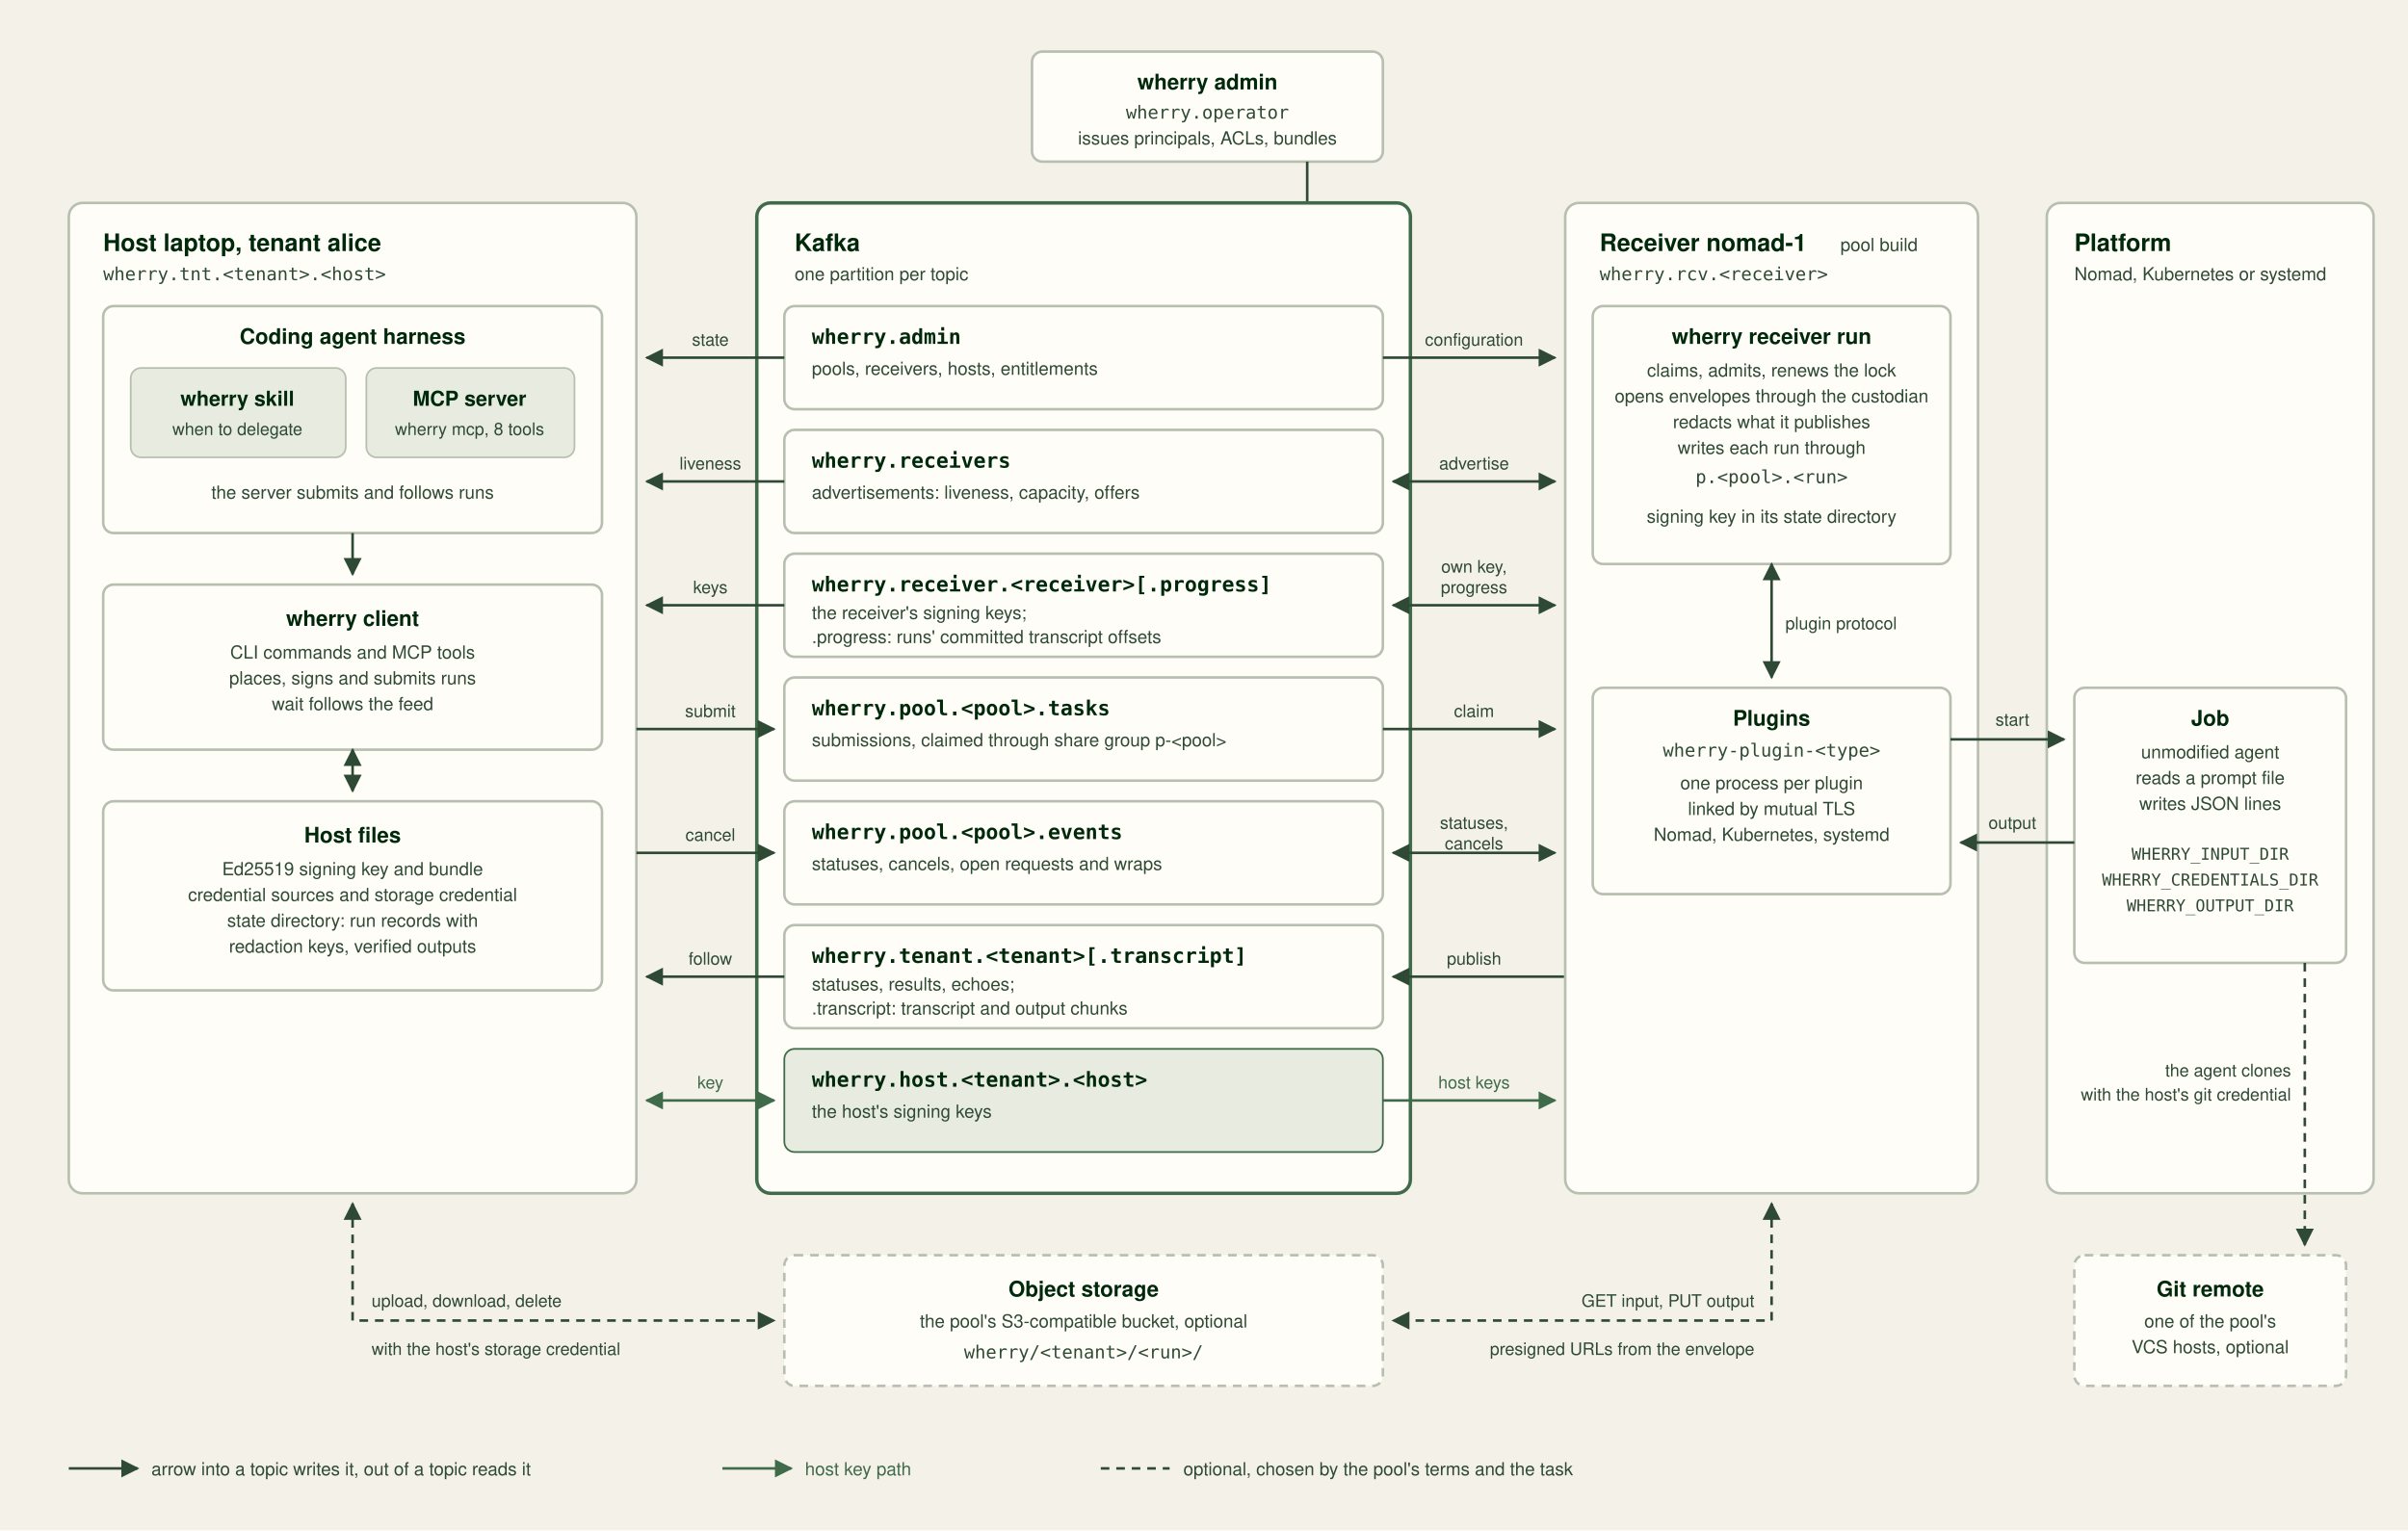
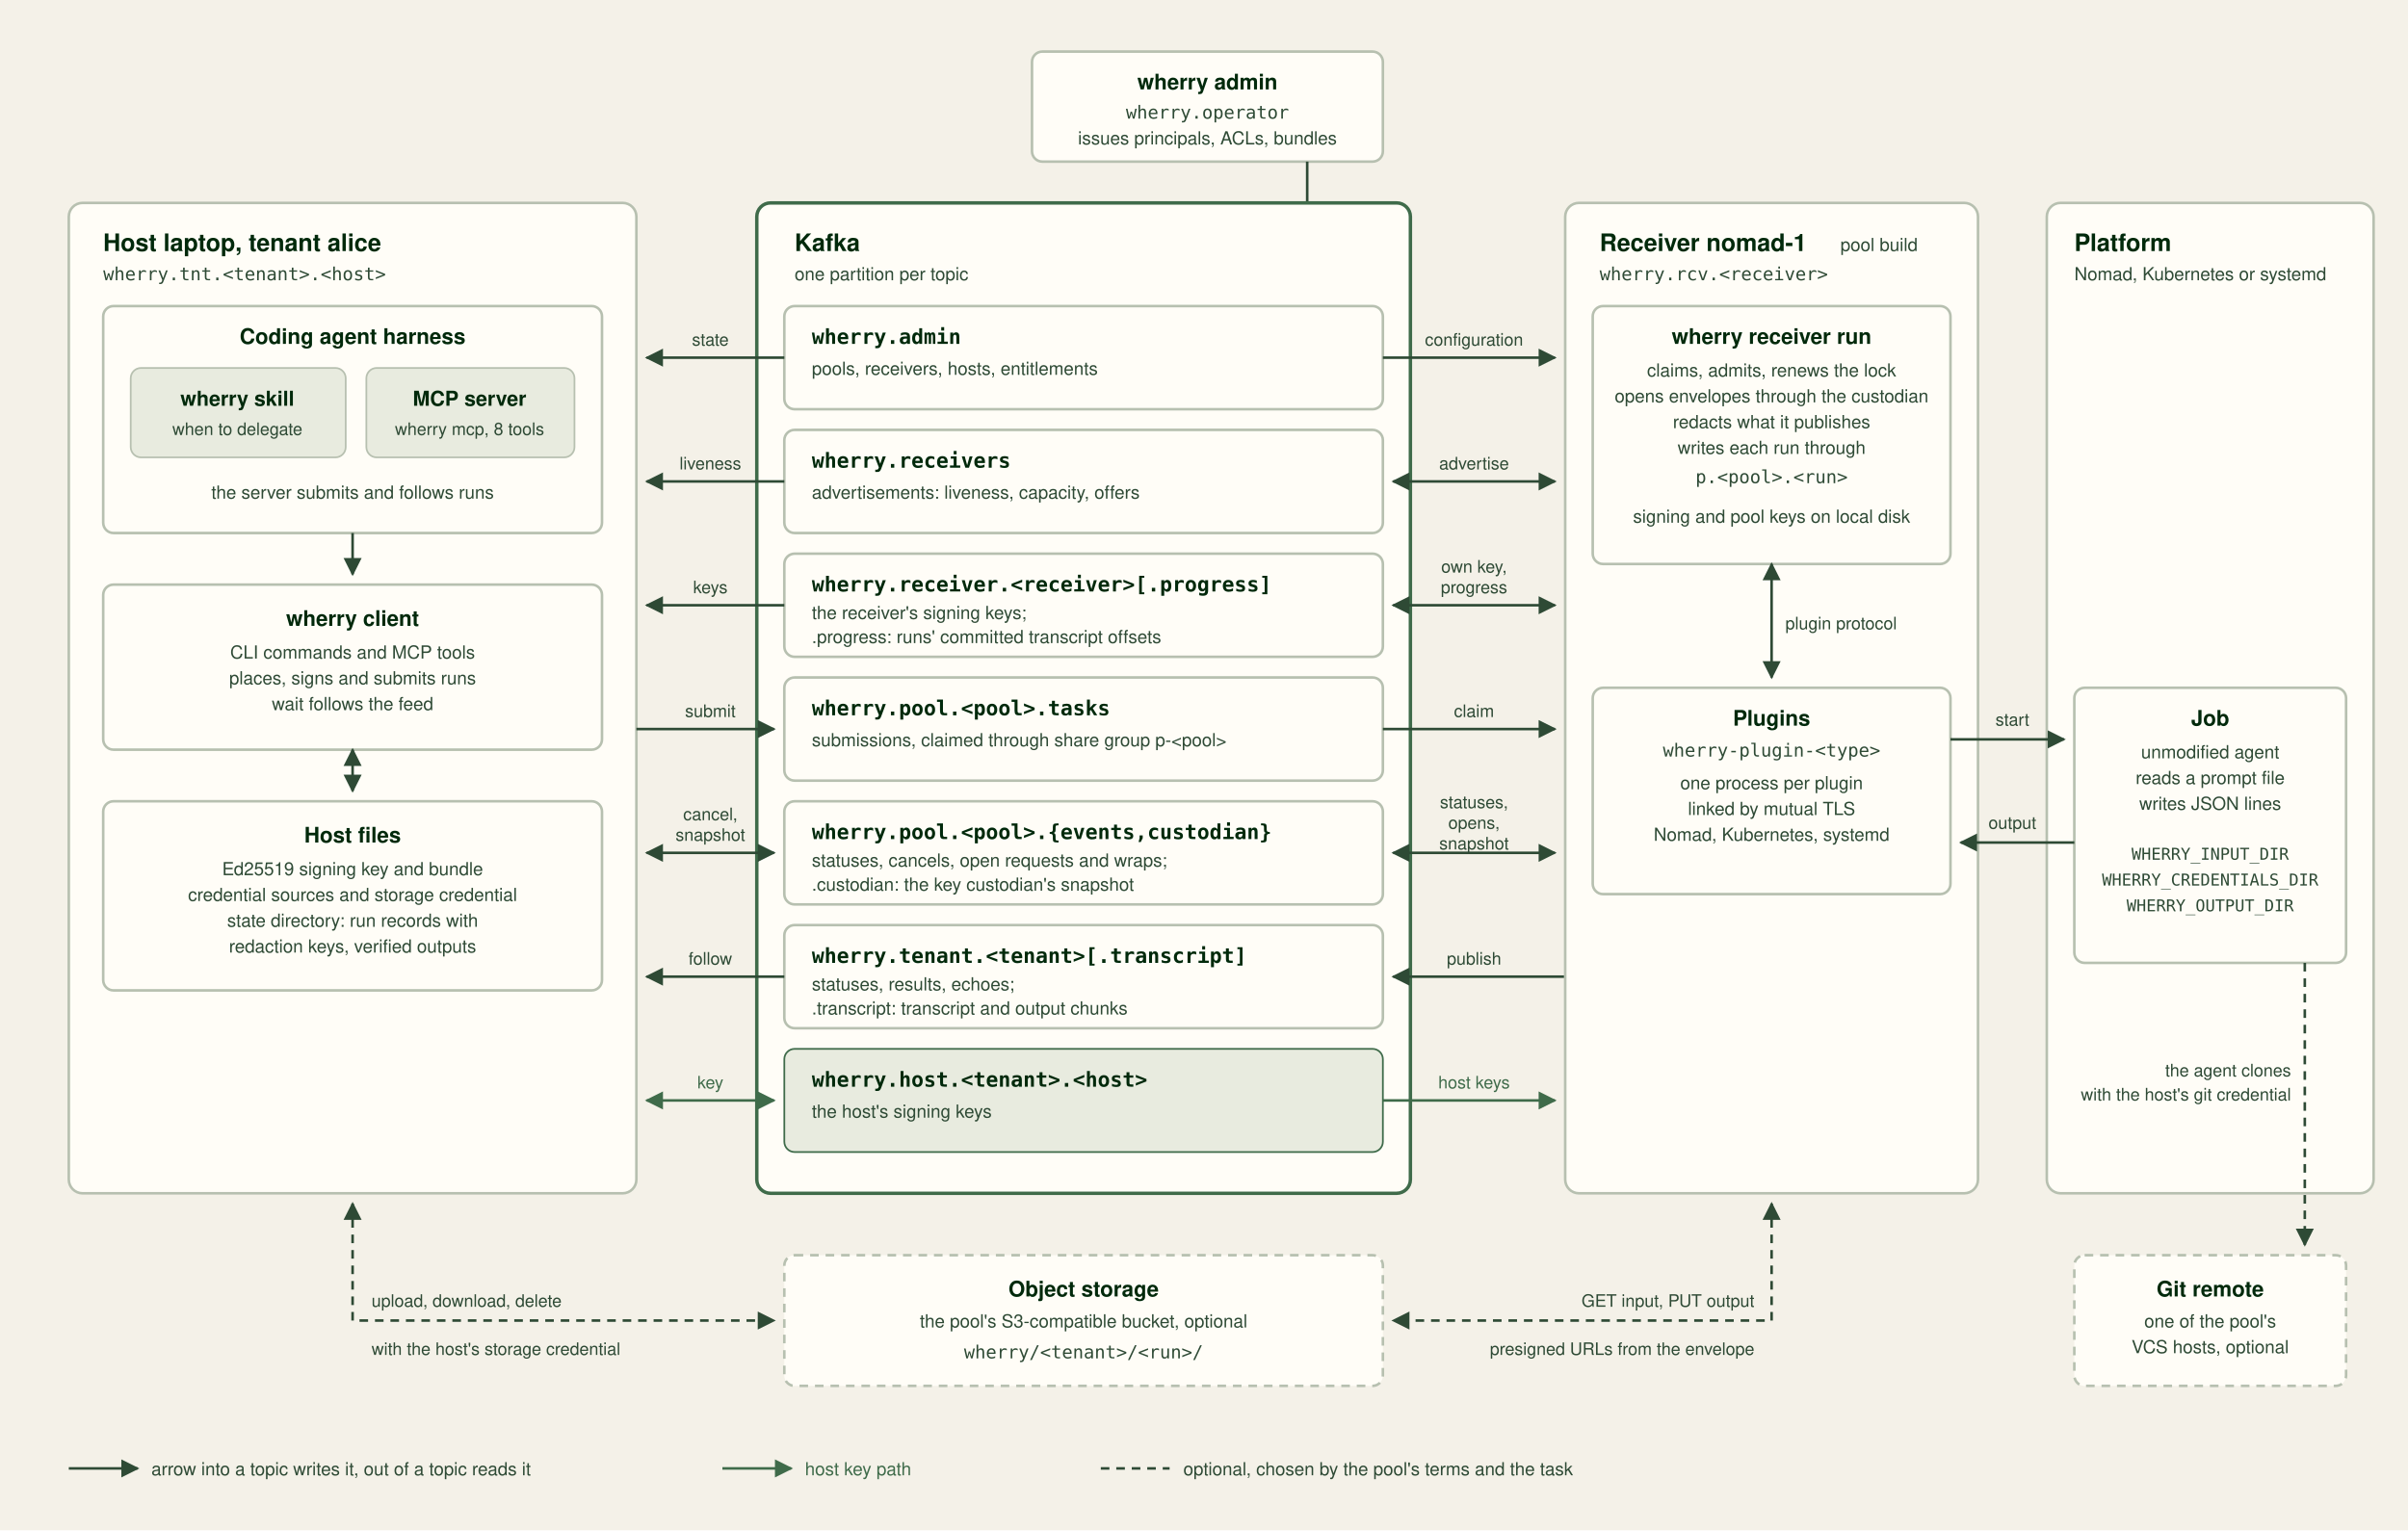
<svg xmlns="http://www.w3.org/2000/svg" viewBox="0 0 1400 890" font-family="Outfit, ui-sans-serif, system-ui, -apple-system, 'Segoe UI', Helvetica, Arial, sans-serif" role="img" aria-labelledby="title desc">
  <defs>
    <marker id="arrow" viewBox="0 0 10 10" refX="9" refY="5" markerWidth="7" markerHeight="7" orient="auto-start-reverse">
      <path d="M 0 0 L 10 5 L 0 10 z" fill="#2e4a35" />
    </marker>
    <marker id="arrow-key" viewBox="0 0 10 10" refX="9" refY="5" markerWidth="7" markerHeight="7" orient="auto-start-reverse">
      <path d="M 0 0 L 10 5 L 0 10 z" fill="#3f6b4a" />
    </marker>
  </defs>
  <rect width="1400" height="890" fill="#f4f1e8" />
  <rect x="600" y="30" width="204" height="64" rx="6" fill="#fffdf7" stroke="#b7c0b0" stroke-width="1.5" />
  <text x="702" y="52" text-anchor="middle" font-size="12.5" font-weight="600" fill="#00290b">wherry admin</text>
  <text x="702" y="69" text-anchor="middle" font-size="10.5" font-family="'IBM Plex Mono', ui-monospace, SFMono-Regular, Menlo, monospace" fill="#2e4a35">wherry.operator</text>
  <text x="702" y="84" text-anchor="middle" font-size="10.5" fill="#2e4a35">issues principals, ACLs, bundles</text>
  <path d="M 760 94 V 172" stroke="#2e4a35" stroke-width="1.5" fill="none" marker-end="url(#arrow)" />
  <rect x="40" y="118" width="330" height="576" rx="8" fill="#fffdf7" stroke="#b7c0b0" stroke-width="1.5" />
  <text x="60" y="146" font-size="14" font-weight="700" fill="#00290b">Host laptop, tenant alice</text>
  <text x="60" y="163" font-size="10.5" font-family="'IBM Plex Mono', ui-monospace, SFMono-Regular, Menlo, monospace" fill="#2e4a35">wherry.tnt.&lt;tenant&gt;.&lt;host&gt;</text>
  <g font-size="12.5" fill="#00290b">
    <rect x="60" y="178" width="290" height="132" rx="6" fill="#fffdf7" stroke="#b7c0b0" stroke-width="1.5" />
    <text x="205" y="200" text-anchor="middle" font-weight="600">Coding agent harness</text>
    <rect x="76" y="214" width="125" height="52" rx="6" fill="#e8ebdf" stroke="#b7c0b0" stroke-width="1" />
    <text x="138" y="236" text-anchor="middle" font-size="12" font-weight="600">wherry skill</text>
    <text x="138" y="253" text-anchor="middle" font-size="10" fill="#2e4a35">when to delegate</text>
    <rect x="213" y="214" width="121" height="52" rx="6" fill="#e8ebdf" stroke="#b7c0b0" stroke-width="1" />
    <text x="273" y="236" text-anchor="middle" font-size="12" font-weight="600">MCP server</text>
    <text x="273" y="253" text-anchor="middle" font-size="10" fill="#2e4a35">wherry mcp, 8 tools</text>
    <text x="205" y="290" text-anchor="middle" font-size="10.5" fill="#2e4a35">the server submits and follows runs</text>
    <rect x="60" y="340" width="290" height="96" rx="6" fill="#fffdf7" stroke="#b7c0b0" stroke-width="1.5" />
    <text x="205" y="364" text-anchor="middle" font-weight="600">wherry client</text>
    <text x="205" y="383" text-anchor="middle" font-size="10.5" fill="#2e4a35">CLI commands and MCP tools</text>
    <text x="205" y="398" text-anchor="middle" font-size="10.5" fill="#2e4a35">places, signs and submits runs</text>
    <text x="205" y="413" text-anchor="middle" font-size="10.5" fill="#2e4a35">wait follows the feed</text>
    <rect x="60" y="466" width="290" height="110" rx="6" fill="#fffdf7" stroke="#b7c0b0" stroke-width="1.5" />
    <text x="205" y="490" text-anchor="middle" font-weight="600">Host files</text>
    <text x="205" y="509" text-anchor="middle" font-size="10.5" fill="#2e4a35">Ed25519 signing key and bundle</text>
    <text x="205" y="524" text-anchor="middle" font-size="10.5" fill="#2e4a35">credential sources and storage credential</text>
    <text x="205" y="539" text-anchor="middle" font-size="10.5" fill="#2e4a35">state directory: run records with</text>
    <text x="205" y="554" text-anchor="middle" font-size="10.5" fill="#2e4a35">redaction keys, verified outputs</text>
  </g>
  <path d="M 205 310 V 334" stroke="#2e4a35" stroke-width="1.5" fill="none" marker-end="url(#arrow)" />
  <path d="M 205 436 V 460" stroke="#2e4a35" stroke-width="1.5" fill="none" marker-start="url(#arrow)" marker-end="url(#arrow)" />
  <rect x="440" y="118" width="380" height="576" rx="8" fill="#fffdf7" stroke="#3f6b4a" stroke-width="2" />
  <text x="462" y="146" font-size="14" font-weight="700" fill="#00290b">Kafka</text>
  <text x="462" y="163" font-size="10.5" fill="#2e4a35">one partition per topic</text>
  <g font-size="10.5" fill="#2e4a35">
    <rect x="456" y="178" width="348" height="60" rx="6" fill="#fffdf7" stroke="#b7c0b0" stroke-width="1.5" />
    <text x="472" y="200" font-size="12" font-weight="600" font-family="'IBM Plex Mono', ui-monospace, SFMono-Regular, Menlo, monospace" fill="#00290b">wherry.admin</text>
    <text x="472" y="218">pools, receivers, hosts, entitlements</text>
    <rect x="456" y="250" width="348" height="60" rx="6" fill="#fffdf7" stroke="#b7c0b0" stroke-width="1.5" />
    <text x="472" y="272" font-size="12" font-weight="600" font-family="'IBM Plex Mono', ui-monospace, SFMono-Regular, Menlo, monospace" fill="#00290b">wherry.receivers</text>
    <text x="472" y="290">advertisements: liveness, capacity, offers</text>
    <rect x="456" y="322" width="348" height="60" rx="6" fill="#fffdf7" stroke="#b7c0b0" stroke-width="1.5" />
    <text x="472" y="344" font-size="12" font-weight="600" font-family="'IBM Plex Mono', ui-monospace, SFMono-Regular, Menlo, monospace" fill="#00290b">wherry.receiver.&lt;receiver&gt;[.progress]</text>
    <text x="472" y="360">the receiver's signing keys;</text>
    <text x="472" y="374">.progress: runs' committed transcript offsets</text>
    <rect x="456" y="394" width="348" height="60" rx="6" fill="#fffdf7" stroke="#b7c0b0" stroke-width="1.5" />
    <text x="472" y="416" font-size="12" font-weight="600" font-family="'IBM Plex Mono', ui-monospace, SFMono-Regular, Menlo, monospace" fill="#00290b">wherry.pool.&lt;pool&gt;.tasks</text>
    <text x="472" y="434">submissions, claimed through share group p-&lt;pool&gt;</text>
    <rect x="456" y="466" width="348" height="60" rx="6" fill="#fffdf7" stroke="#b7c0b0" stroke-width="1.5" />
-     <text x="472" y="488" font-size="12" font-weight="600" font-family="'IBM Plex Mono', ui-monospace, SFMono-Regular, Menlo, monospace" fill="#00290b">wherry.pool.&lt;pool&gt;.events</text>
-     <text x="472" y="506">statuses, cancels, open requests and wraps</text>
+     <text x="472" y="488" font-size="12" font-weight="600" font-family="'IBM Plex Mono', ui-monospace, SFMono-Regular, Menlo, monospace" fill="#00290b">wherry.pool.&lt;pool&gt;.{events,custodian}</text>
+     <text x="472" y="504">statuses, cancels, open requests and wraps;</text>
+     <text x="472" y="518">.custodian: the key custodian's snapshot</text>
    <rect x="456" y="538" width="348" height="60" rx="6" fill="#fffdf7" stroke="#b7c0b0" stroke-width="1.5" />
    <text x="472" y="560" font-size="12" font-weight="600" font-family="'IBM Plex Mono', ui-monospace, SFMono-Regular, Menlo, monospace" fill="#00290b">wherry.tenant.&lt;tenant&gt;[.transcript]</text>
    <text x="472" y="576">statuses, results, echoes;</text>
    <text x="472" y="590">.transcript: transcript and output chunks</text>
    <rect x="456" y="610" width="348" height="60" rx="6" fill="#e8ebdf" stroke="#3f6b4a" stroke-width="1" />
    <text x="472" y="632" font-size="12" font-weight="600" font-family="'IBM Plex Mono', ui-monospace, SFMono-Regular, Menlo, monospace" fill="#00290b">wherry.host.&lt;tenant&gt;.&lt;host&gt;</text>
    <text x="472" y="650">the host's signing keys</text>
  </g>
  <g stroke="#2e4a35" stroke-width="1.5" fill="none">
    <path d="M 456 208 H 376" marker-end="url(#arrow)" />
    <path d="M 456 280 H 376" marker-end="url(#arrow)" />
    <path d="M 456 352 H 376" marker-end="url(#arrow)" />
    <path d="M 370 424 H 450" marker-end="url(#arrow)" />
-     <path d="M 370 496 H 450" marker-end="url(#arrow)" />
+     <path d="M 376 496 H 450" marker-start="url(#arrow)" marker-end="url(#arrow)" />
    <path d="M 456 568 H 376" marker-end="url(#arrow)" />
  </g>
  <path d="M 376 640 H 450" stroke="#3f6b4a" stroke-width="1.5" fill="none" marker-start="url(#arrow-key)" marker-end="url(#arrow-key)" />
  <g font-size="10" fill="#2e4a35" text-anchor="middle">
    <text x="413" y="201">state</text>
    <text x="413" y="273">liveness</text>
    <text x="413" y="345">keys</text>
    <text x="413" y="417">submit</text>
-     <text x="413" y="489">cancel</text>
+     <text x="413" y="477">cancel,</text>
+     <text x="413" y="489">snapshot</text>
    <text x="413" y="561">follow</text>
    <text x="413" y="633" fill="#3f6b4a">key</text>
  </g>
  <g stroke="#2e4a35" stroke-width="1.5" fill="none">
    <path d="M 804 208 H 904" marker-end="url(#arrow)" />
    <path d="M 810 280 H 904" marker-start="url(#arrow)" marker-end="url(#arrow)" />
    <path d="M 810 352 H 904" marker-start="url(#arrow)" marker-end="url(#arrow)" />
    <path d="M 804 424 H 904" marker-end="url(#arrow)" />
    <path d="M 810 496 H 904" marker-start="url(#arrow)" marker-end="url(#arrow)" />
    <path d="M 910 568 H 810" marker-end="url(#arrow)" />
  </g>
  <path d="M 804 640 H 904" stroke="#3f6b4a" stroke-width="1.5" fill="none" marker-end="url(#arrow-key)" />
  <g font-size="10" fill="#2e4a35" text-anchor="middle">
    <text x="857" y="201">configuration</text>
    <text x="857" y="273">advertise</text>
    <text x="857" y="333">own key,</text>
    <text x="857" y="345">progress</text>
    <text x="857" y="417">claim</text>
-     <text x="857" y="482">statuses,</text>
-     <text x="857" y="494">cancels</text>
+     <text x="857" y="470">statuses,</text>
+     <text x="857" y="482">opens,</text>
+     <text x="857" y="494">snapshot</text>
    <text x="857" y="561">publish</text>
    <text x="857" y="633" fill="#3f6b4a">host keys</text>
  </g>
  <rect x="910" y="118" width="240" height="576" rx="8" fill="#fffdf7" stroke="#b7c0b0" stroke-width="1.5" />
  <text x="930" y="146" font-size="14" font-weight="700" fill="#00290b">Receiver nomad-1</text>
  <text x="1070" y="146" font-size="10.5" fill="#2e4a35">pool build</text>
  <text x="930" y="163" font-size="10.5" font-family="'IBM Plex Mono', ui-monospace, SFMono-Regular, Menlo, monospace" fill="#2e4a35">wherry.rcv.&lt;receiver&gt;</text>
  <g font-size="12.5" fill="#00290b">
    <rect x="926" y="178" width="208" height="150" rx="6" fill="#fffdf7" stroke="#b7c0b0" stroke-width="1.5" />
    <text x="1030" y="200" text-anchor="middle" font-weight="600">wherry receiver run</text>
    <text x="1030" y="219" text-anchor="middle" font-size="10.5" fill="#2e4a35">claims, admits, renews the lock</text>
    <text x="1030" y="234" text-anchor="middle" font-size="10.5" fill="#2e4a35">opens envelopes through the custodian</text>
    <text x="1030" y="249" text-anchor="middle" font-size="10.5" fill="#2e4a35">redacts what it publishes</text>
    <text x="1030" y="264" text-anchor="middle" font-size="10.5" fill="#2e4a35">writes each run through</text>
    <text x="1030" y="281" text-anchor="middle" font-size="10.5" font-family="'IBM Plex Mono', ui-monospace, SFMono-Regular, Menlo, monospace" fill="#2e4a35">p.&lt;pool&gt;.&lt;run&gt;</text>
-     <text x="1030" y="304" text-anchor="middle" font-size="10.5" fill="#2e4a35">signing key in its state directory</text>
+     <text x="1030" y="304" text-anchor="middle" font-size="10.5" fill="#2e4a35">signing and pool keys on local disk</text>
    <rect x="926" y="400" width="208" height="120" rx="6" fill="#fffdf7" stroke="#b7c0b0" stroke-width="1.5" />
    <text x="1030" y="422" text-anchor="middle" font-weight="600">Plugins</text>
    <text x="1030" y="440" text-anchor="middle" font-size="10.5" font-family="'IBM Plex Mono', ui-monospace, SFMono-Regular, Menlo, monospace" fill="#2e4a35">wherry-plugin-&lt;type&gt;</text>
    <text x="1030" y="459" text-anchor="middle" font-size="10.5" fill="#2e4a35">one process per plugin</text>
    <text x="1030" y="474" text-anchor="middle" font-size="10.5" fill="#2e4a35">linked by mutual TLS</text>
    <text x="1030" y="489" text-anchor="middle" font-size="10.5" fill="#2e4a35">Nomad, Kubernetes, systemd</text>
  </g>
  <path d="M 1030 328 V 394" stroke="#2e4a35" stroke-width="1.5" fill="none" marker-start="url(#arrow)" marker-end="url(#arrow)" />
  <text x="1038" y="366" font-size="10" fill="#2e4a35">plugin protocol</text>
  <rect x="1190" y="118" width="190" height="576" rx="8" fill="#fffdf7" stroke="#b7c0b0" stroke-width="1.5" />
  <text x="1206" y="146" font-size="14" font-weight="700" fill="#00290b">Platform</text>
  <text x="1206" y="163" font-size="10.5" fill="#2e4a35">Nomad, Kubernetes or systemd</text>
  <rect x="1206" y="400" width="158" height="160" rx="6" fill="#fffdf7" stroke="#b7c0b0" stroke-width="1.5" />
  <text x="1285" y="422" text-anchor="middle" font-size="12.5" font-weight="600" fill="#00290b">Job</text>
  <text x="1285" y="441" text-anchor="middle" font-size="10.5" fill="#2e4a35">unmodified agent</text>
  <text x="1285" y="456" text-anchor="middle" font-size="10.5" fill="#2e4a35">reads a prompt file</text>
  <text x="1285" y="471" text-anchor="middle" font-size="10.5" fill="#2e4a35">writes JSON lines</text>
  <g font-size="9.5" font-family="'IBM Plex Mono', ui-monospace, SFMono-Regular, Menlo, monospace" fill="#2e4a35" text-anchor="middle">
    <text x="1285" y="500">WHERRY_INPUT_DIR</text>
    <text x="1285" y="515">WHERRY_CREDENTIALS_DIR</text>
    <text x="1285" y="530">WHERRY_OUTPUT_DIR</text>
  </g>
  <path d="M 1134 430 H 1200" stroke="#2e4a35" stroke-width="1.5" fill="none" marker-end="url(#arrow)" />
  <text x="1170" y="422" text-anchor="middle" font-size="10" fill="#2e4a35">start</text>
  <path d="M 1206 490 H 1140" stroke="#2e4a35" stroke-width="1.5" fill="none" marker-end="url(#arrow)" />
  <text x="1170" y="482" text-anchor="middle" font-size="10" fill="#2e4a35">output</text>
  <rect x="456" y="730" width="348" height="76" rx="6" fill="#fffdf7" stroke="#b7c0b0" stroke-width="1.5" stroke-dasharray="5 4" />
  <text x="630" y="754" text-anchor="middle" font-size="12.5" font-weight="600" fill="#00290b">Object storage</text>
  <text x="630" y="772" text-anchor="middle" font-size="10.5" fill="#2e4a35">the pool's S3-compatible bucket, optional</text>
  <text x="630" y="790" text-anchor="middle" font-size="10.5" font-family="'IBM Plex Mono', ui-monospace, SFMono-Regular, Menlo, monospace" fill="#2e4a35">wherry/&lt;tenant&gt;/&lt;run&gt;/</text>
  <path d="M 205 700 V 768 H 450" stroke="#2e4a35" stroke-width="1.5" fill="none" stroke-dasharray="5 4" marker-start="url(#arrow)" marker-end="url(#arrow)" />
  <text x="216" y="760" font-size="10" fill="#2e4a35">upload, download, delete</text>
  <text x="216" y="788" font-size="10" fill="#2e4a35">with the host's storage credential</text>
  <path d="M 1030 700 V 768 H 810" stroke="#2e4a35" stroke-width="1.5" fill="none" stroke-dasharray="5 4" marker-start="url(#arrow)" marker-end="url(#arrow)" />
  <text x="1020" y="760" text-anchor="end" font-size="10" fill="#2e4a35">GET input, PUT output</text>
  <text x="1020" y="788" text-anchor="end" font-size="10" fill="#2e4a35">presigned URLs from the envelope</text>
  <rect x="1206" y="730" width="158" height="76" rx="6" fill="#fffdf7" stroke="#b7c0b0" stroke-width="1.5" stroke-dasharray="5 4" />
  <text x="1285" y="754" text-anchor="middle" font-size="12.5" font-weight="600" fill="#00290b">Git remote</text>
  <text x="1285" y="772" text-anchor="middle" font-size="10.5" fill="#2e4a35">one of the pool's</text>
  <text x="1285" y="787" text-anchor="middle" font-size="10.5" fill="#2e4a35">VCS hosts, optional</text>
  <path d="M 1340 560 V 724" stroke="#2e4a35" stroke-width="1.5" fill="none" stroke-dasharray="5 4" marker-end="url(#arrow)" />
  <text x="1332" y="626" text-anchor="end" font-size="10" fill="#2e4a35">the agent clones</text>
  <text x="1332" y="640" text-anchor="end" font-size="10" fill="#2e4a35">with the host's git credential</text>
  <g font-size="10.5" fill="#2e4a35">
    <line x1="40" y1="854" x2="80" y2="854" stroke="#2e4a35" stroke-width="1.5" marker-end="url(#arrow)" />
    <text x="88" y="858">arrow into a topic writes it, out of a topic reads it</text>
    <line x1="420" y1="854" x2="460" y2="854" stroke="#3f6b4a" stroke-width="1.5" marker-end="url(#arrow-key)" />
    <text x="468" y="858" fill="#3f6b4a">host key path</text>
    <line x1="640" y1="854" x2="680" y2="854" stroke="#2e4a35" stroke-width="1.5" stroke-dasharray="5 4" />
    <text x="688" y="858">optional, chosen by the pool's terms and the task</text>
  </g>
</svg>
